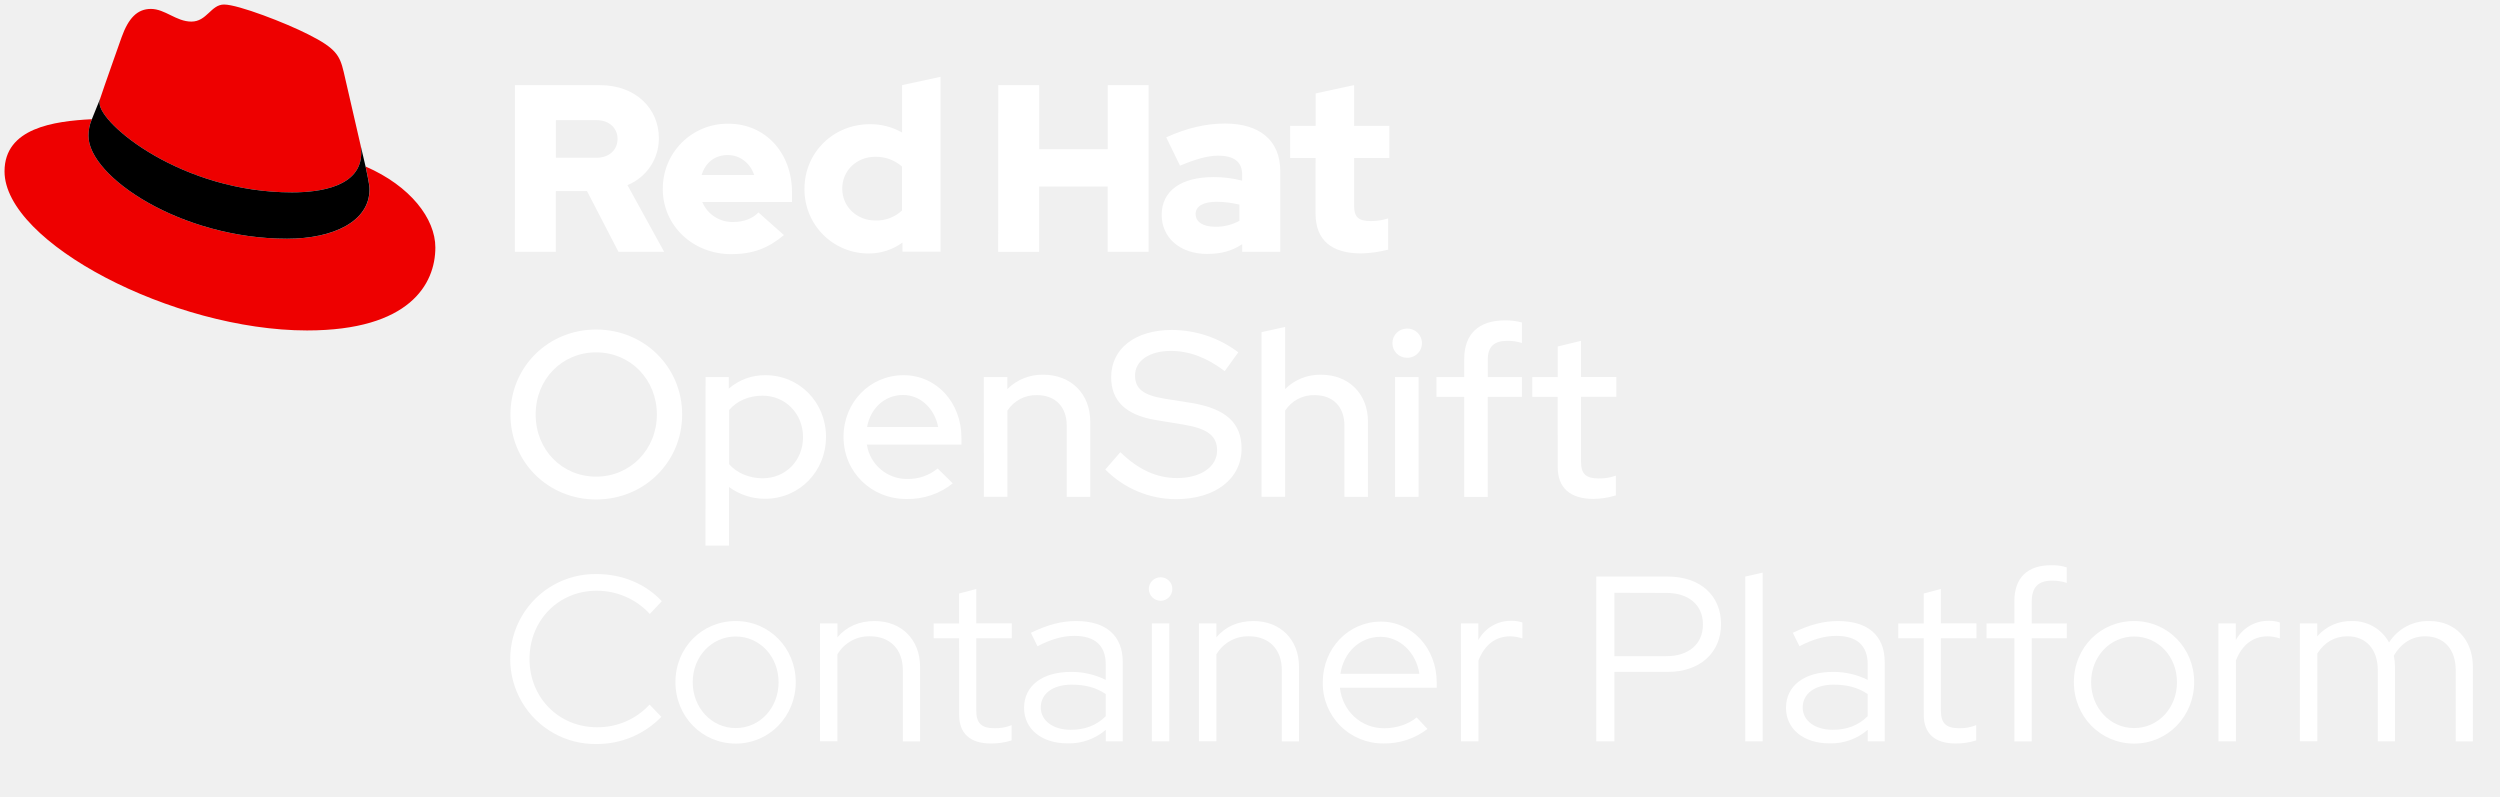
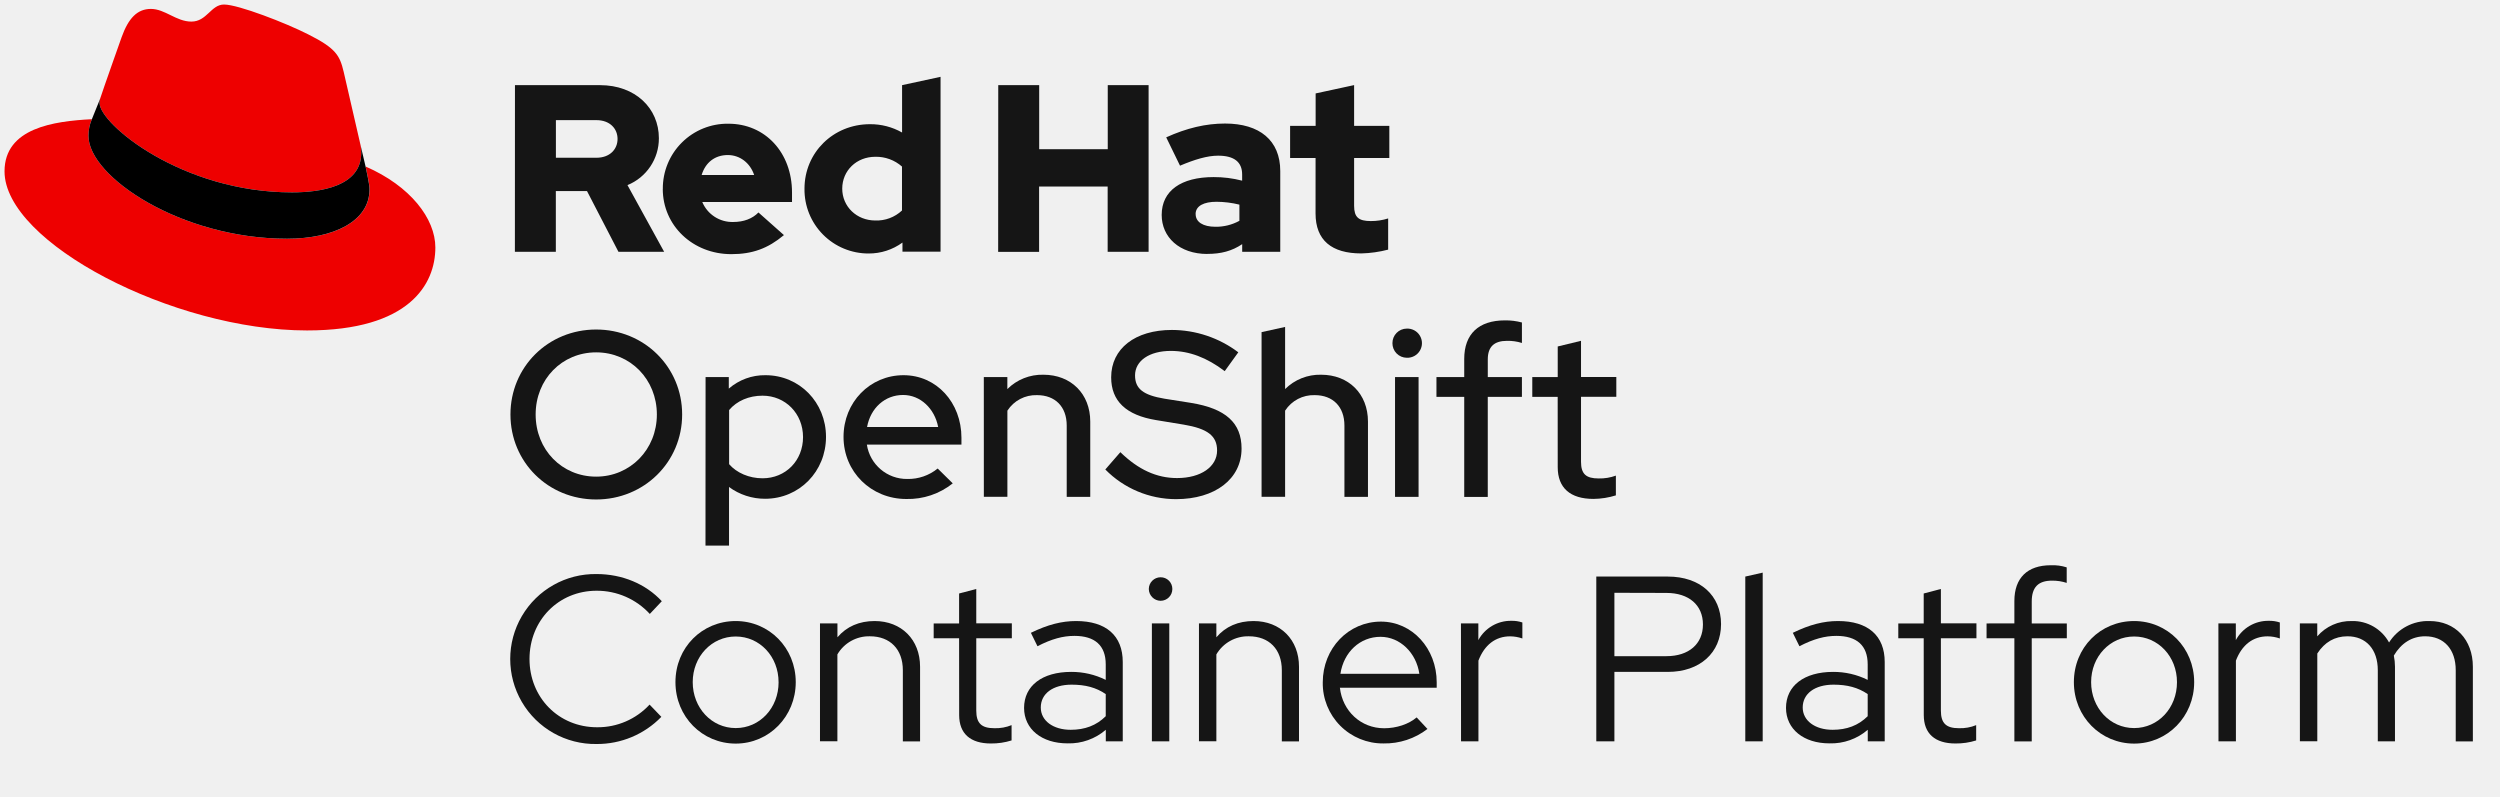
<svg xmlns="http://www.w3.org/2000/svg" id="Logos" viewBox="0 0 1104.56 351.86">
  <defs>
-     <style>.cls-1{fill:#fff;}.cls-2{fill:#e00;}</style>
+     <style>.cls-1{fill:#151515;}.cls-2{fill:#e00;}</style>
  </defs>
  <path class="cls-1" d="M263.39,220.68c-21.22,0-37.86-16.53-37.86-37.54s16.64-37.55,37.86-37.55,38,16.54,38,37.55S284.6,220.68,263.39,220.68Zm0-65c-15.08,0-26.73,11.86-26.73,27.46s11.65,27.45,26.73,27.45,26.83-12,26.83-27.45S278.57,155.68,263.39,155.68Z" />
  <path class="cls-1" d="M311.74,166.6H322v5.1a24.14,24.14,0,0,1,16.22-5.93c15,0,26.73,12,26.73,27.25s-11.75,27.35-26.93,27.35a26.75,26.75,0,0,1-15.92-5.2v25.9h-10.4Zm10.4,14.56v23.92c3.33,3.85,8.84,6.24,14.77,6.24,10.2,0,17.89-7.8,17.89-18.2s-7.8-18.3-17.89-18.3C330.88,174.82,325.58,177.11,322.14,181.16Z" />
  <path class="cls-1" d="M400.46,220.47c-15.6,0-27.77-12-27.77-27.45,0-15.29,11.65-27.25,26.52-27.25,14.56,0,25.58,12.06,25.58,27.66v3H383a17.87,17.87,0,0,0,17.89,15.19A20.57,20.57,0,0,0,414.29,207l6.66,6.56A31.61,31.61,0,0,1,400.46,220.47Zm-17.37-31.82H414.5c-1.56-8.11-7.8-14.14-15.5-14.14C391,174.51,384.65,180.22,383.09,188.65Z" />
  <path class="cls-1" d="M434.67,166.6h10.4v5.3A21.8,21.8,0,0,1,461,165.56c12.17,0,20.7,8.42,20.7,20.7v33.28h-10.4V188c0-8.32-5.1-13.42-13.1-13.42a15,15,0,0,0-13.11,6.86v38.07h-10.4Z" />
  <path class="cls-1" d="M495,199.78c7.9,7.69,16,11.44,25.06,11.44,10.51,0,17.68-5,17.68-12.17,0-6.45-4.16-9.67-14.76-11.44l-12.17-2c-13.31-2.18-19.87-8.42-19.87-18.92,0-12.69,10.61-20.91,26.84-20.91a48.88,48.88,0,0,1,29.33,9.88l-6,8.32c-7.9-6-15.7-8.94-23.81-8.94-9.47,0-15.81,4.36-15.81,10.81,0,5.93,3.64,8.74,13,10.3L526.19,178c15.39,2.5,22.36,8.84,22.36,20.18,0,13.42-11.65,22.36-29,22.36a43.85,43.85,0,0,1-31.2-13.11Z" />
  <path class="cls-1" d="M557.39,146.74l10.4-2.29V171.9a21.8,21.8,0,0,1,15.91-6.34c12.17,0,20.7,8.42,20.7,20.7v33.28H594V188c0-8.32-5.1-13.42-13.11-13.42a15,15,0,0,0-13.1,6.86v38.07h-10.4Z" />
  <path class="cls-1" d="M615.21,151.62a6.39,6.39,0,0,1,6.34-6.44,6.45,6.45,0,1,1,0,12.89A6.39,6.39,0,0,1,615.21,151.62Zm11.55,67.92h-10.4V166.6h10.4Z" />
  <path class="cls-1" d="M646.93,166.6v-8c0-11,6.34-17.05,18-17.05a27.45,27.45,0,0,1,7.49.93v9.05a20.73,20.73,0,0,0-6.55-.94c-5.72,0-8.53,2.6-8.53,8.22v7.8h15.08v8.74H657.33v44.2h-10.4v-44.2H634.66V166.6Z" />
  <path class="cls-1" d="M688.22,175.34H677V166.6h11.24V153.08l10.29-2.5v16h15.6v8.74h-15.6V204c0,5.41,2.19,7.39,7.8,7.39a20.64,20.64,0,0,0,7.6-1.25v8.73a34.37,34.37,0,0,1-9.88,1.56c-10.3,0-15.81-4.88-15.81-14Z" />
  <path class="cls-1" d="M287,311.31l5.2,5.41a39.51,39.51,0,0,1-28.61,12,37.55,37.55,0,1,1,0-75.09c11.34,0,21.74,4.37,28.81,12l-5.3,5.62A31.73,31.73,0,0,0,263.59,261c-16.84,0-29.64,13.1-29.64,30.16s12.9,30.16,29.85,30.16A31.16,31.16,0,0,0,287,311.31Z" />
  <path class="cls-1" d="M325.06,274.39c14.77,0,26.52,11.86,26.52,27s-11.75,27.15-26.52,27.15-26.63-11.86-26.63-27.15S310.19,274.39,325.06,274.39Zm18.93,27c0-11.33-8.32-20.17-18.93-20.17s-19,8.84-19,20.17,8.32,20.29,19,20.29S344,312.77,344,301.43Z" />
  <path class="cls-1" d="M362.29,275.43H370v6.14c4.06-4.78,9.68-7.18,16.44-7.18,11.85,0,20.07,8.22,20.07,20.18v33H398.9V296.13c0-9.26-5.62-15-14.56-15a16.2,16.2,0,0,0-14.36,8v38.38h-7.69Z" />
  <path class="cls-1" d="M423.75,282H412.52v-6.55h11.23V262.22l7.59-2v15.18h15.71V282H431.34v31.93c0,5.62,2.29,7.81,8,7.81a18.6,18.6,0,0,0,7.6-1.36v6.76a29.48,29.48,0,0,1-9.16,1.35c-9.05,0-14-4.36-14-12.58Z" />
  <path class="cls-1" d="M452.46,312.77c0-9.78,8-15.91,20.8-15.91a33.83,33.83,0,0,1,15.28,3.53v-6.86c0-8.32-4.78-12.58-13.83-12.58-5.09,0-10.09,1.35-16.33,4.57l-2.91-5.93c7.49-3.64,13.63-5.2,20-5.2,13.21,0,20.59,6.45,20.59,18.1v35.05h-7.49v-5.1a24.78,24.78,0,0,1-16.84,6C460.26,328.47,452.46,322.13,452.46,312.77Zm20.59,9.67c6.24,0,11.33-1.87,15.49-6v-9.78c-4.26-2.91-9-4.16-15.08-4.16-8.32,0-13.62,4-13.62,10.09C459.84,318.39,465.25,322.44,473.05,322.44Z" />
  <path class="cls-1" d="M507.57,260.25a5.22,5.22,0,0,1,5.2-5.2,5.15,5.15,0,0,1,5.2,5.2,5.21,5.21,0,0,1-5.2,5.2A5.29,5.29,0,0,1,507.57,260.25Zm9.05,67.29h-7.69V275.43h7.69Z" />
  <path class="cls-1" d="M529.73,275.43h7.69v6.14c4.06-4.78,9.67-7.18,16.44-7.18,11.85,0,20.07,8.22,20.07,20.18v33h-7.59V296.13c0-9.26-5.62-15-14.56-15a16.2,16.2,0,0,0-14.36,8v38.38h-7.69Z" />
  <path class="cls-1" d="M611.26,328.47a26.55,26.55,0,0,1-26.83-27c0-15,11.34-26.83,25.69-26.83,13.83,0,24.65,11.86,24.65,26.83v2.4H592c1.15,10.29,9.26,17.89,19.55,17.89,5.41,0,10.82-1.77,14.36-4.79l4.78,5.1A30.87,30.87,0,0,1,611.26,328.47Zm-19-30.78h34.84c-1.35-9.26-8.53-16.33-17.16-16.33C600.86,281.36,593.69,288.12,592.23,297.69Z" />
  <path class="cls-1" d="M645.48,275.43h7.69v7.39a16.26,16.26,0,0,1,14.56-8.53,14.21,14.21,0,0,1,4.89.73v7.07a17,17,0,0,0-5.41-.94c-6.44,0-11.33,3.75-14,10.72v35.67h-7.69Z" />
  <path class="cls-1" d="M705.28,254.74h31.61c14.25,0,23.51,8.32,23.51,21s-9.36,21.12-23.51,21.12H713.28v30.68h-8Zm8,7.17v28h23c9.88,0,16.12-5.41,16.12-14s-6.24-13.94-16.12-13.94Z" />
  <path class="cls-1" d="M778.8,327.54h-7.69v-72.8L778.8,253Z" />
  <path class="cls-1" d="M789.1,312.77c0-9.78,8-15.91,20.8-15.91a33.9,33.9,0,0,1,15.29,3.53v-6.86c0-8.32-4.79-12.58-13.84-12.58-5.09,0-10.08,1.35-16.32,4.57l-2.92-5.93c7.49-3.64,13.63-5.2,20-5.2,13.21,0,20.6,6.45,20.6,18.1v35.05h-7.49v-5.1a24.81,24.81,0,0,1-16.85,6C796.9,328.47,789.1,322.13,789.1,312.77Zm20.59,9.67c6.24,0,11.34-1.87,15.5-6v-9.78c-4.27-2.91-9.05-4.16-15.08-4.16-8.32,0-13.63,4-13.63,10.09C796.48,318.39,801.89,322.44,809.69,322.44Z" />
  <path class="cls-1" d="M849.94,282H838.71v-6.55h11.23V262.22l7.59-2v15.18h15.71V282H857.53v31.93c0,5.62,2.29,7.81,8,7.81a18.58,18.58,0,0,0,7.59-1.36v6.76a29.37,29.37,0,0,1-9.15,1.35c-9.05,0-14-4.36-14-12.58Z" />
  <path class="cls-1" d="M890,275.43v-9.88c0-10.19,5.72-15.81,16.12-15.81a20.15,20.15,0,0,1,7,.94v6.86a20.19,20.19,0,0,0-6.45-1c-6.14,0-9,2.92-9,9.26v9.67h15.5V282h-15.5v45.56H890V282H877.71v-6.55Z" />
  <path class="cls-1" d="M942.91,274.39c14.77,0,26.53,11.86,26.53,27s-11.76,27.15-26.53,27.15-26.62-11.86-26.62-27.15S928,274.39,942.91,274.39Zm18.93,27c0-11.33-8.32-20.17-18.93-20.17s-19,8.84-19,20.17,8.32,20.29,19,20.29S961.84,312.77,961.84,301.43Z" />
  <path class="cls-1" d="M980.14,275.43h7.7v7.39a16.26,16.26,0,0,1,14.56-8.53,14.21,14.21,0,0,1,4.89.73v7.07a17,17,0,0,0-5.41-.94c-6.45,0-11.34,3.75-14,10.72v35.67h-7.7Z" />
  <path class="cls-1" d="M1016.13,275.43h7.69v5.72a19.53,19.53,0,0,1,15.29-6.76,18.25,18.25,0,0,1,16.43,9.47,20.4,20.4,0,0,1,17.89-9.47c11.34,0,19.14,8.22,19.14,20.18v33H1085V296.13c0-9.26-5.2-15-13.52-15-5.72,0-10.51,2.91-13.83,8.53a24.45,24.45,0,0,1,.51,4.89v33h-7.59V296.13c0-9.26-5.2-15-13.41-15-5.62,0-10.09,2.6-13.32,7.6v38.79h-7.69Z" />
  <path class="cls-2" d="M129,85c12.51,0,30.61-2.58,30.61-17.46a14,14,0,0,0-.31-3.42l-7.45-32.36c-1.72-7.12-3.23-10.35-15.73-16.6C126.39,10.19,105.26,2,99,2c-5.82,0-7.55,7.54-14.45,7.54-6.68,0-11.64-5.6-17.89-5.6-6,0-9.91,4.09-12.93,12.5,0,0-8.41,23.72-9.49,27.16A6.43,6.43,0,0,0,44,45.54C44,54.76,80.33,85,129,85m32.55-11.42c1.73,8.19,1.73,9.05,1.73,10.13,0,14-15.74,21.77-36.43,21.77C80,105.47,39.08,78.1,39.08,60a18.45,18.45,0,0,1,1.51-7.33C23.77,53.52,2,56.54,2,75.72,2,107.2,76.59,146,135.65,146c45.28,0,56.7-20.48,56.7-36.65,0-12.72-11-27.16-30.83-35.78" />
  <path d="M161.52,73.57c1.73,8.19,1.73,9.05,1.73,10.13,0,14-15.74,21.77-36.43,21.77C80,105.47,39.08,78.1,39.08,60a18.45,18.45,0,0,1,1.51-7.33l3.66-9.06A6.43,6.43,0,0,0,44,45.54C44,54.76,80.33,85,129,85c12.51,0,30.61-2.58,30.61-17.46a14,14,0,0,0-.31-3.42Z" />
  <path class="cls-1" d="M581.24,94.3c0,11.89,7.15,17.67,20.19,17.67a52.11,52.11,0,0,0,11.89-1.68V96.51a24.84,24.84,0,0,1-7.68,1.16c-5.37,0-7.36-1.68-7.36-6.73V69.8h15.56V55.6H598.28v-18l-17,3.68V55.6H570V69.8h11.25Zm-53,.32c0-3.68,3.69-5.47,9.26-5.47a43.12,43.12,0,0,1,10.1,1.26v7.15A21.51,21.51,0,0,1,537,100.19c-5.46,0-8.73-2.1-8.73-5.57m5.2,17.56c6,0,10.84-1.26,15.36-4.31v3.37h16.82V75.58c0-13.56-9.14-21-24.39-21-8.52,0-16.94,2-26,6.1l6.1,12.52c6.52-2.74,12-4.42,16.83-4.42,7,0,10.62,2.73,10.62,8.31v2.73a49.53,49.53,0,0,0-12.62-1.58c-14.31,0-22.93,6-22.93,16.73,0,9.78,7.78,17.24,20.19,17.24m-92.44-.94h18.09V82.42h30.29v28.82h18.09V37.62H489.43V65.91H459.14V37.62H441.05ZM372.12,83.37c0-8,6.31-14.1,14.62-14.1a17.22,17.22,0,0,1,11.78,4.32V93a16.36,16.36,0,0,1-11.78,4.42c-8.2,0-14.62-6.1-14.62-14.09m26.61,27.87h16.83V33.94l-17,3.68V58.55a28.3,28.3,0,0,0-14.2-3.68c-16.19,0-28.92,12.51-28.92,28.5A28.25,28.25,0,0,0,383.8,112a25.12,25.12,0,0,0,14.93-4.83Zm-77.19-42.7c5.36,0,9.88,3.47,11.67,8.83H310c1.68-5.57,5.89-8.83,11.57-8.83M292.83,83.47c0,16.2,13.25,28.82,30.28,28.82,9.36,0,16.2-2.53,23.25-8.42l-11.26-10c-2.63,2.74-6.52,4.21-11.14,4.21a14.39,14.39,0,0,1-13.68-8.83h39.65V85.05c0-17.67-11.88-30.39-28.08-30.39a28.57,28.57,0,0,0-29,28.81M263.49,53.08c6,0,9.36,3.78,9.36,8.31s-3.37,8.31-9.36,8.31H245.61V53.08Zm-36,58.16h18.09V84.42h13.77l13.89,26.82h20.19l-16.2-29.45a22.27,22.27,0,0,0,13.88-20.72c0-13.25-10.41-23.45-26-23.45H227.52Z" />
</svg>
